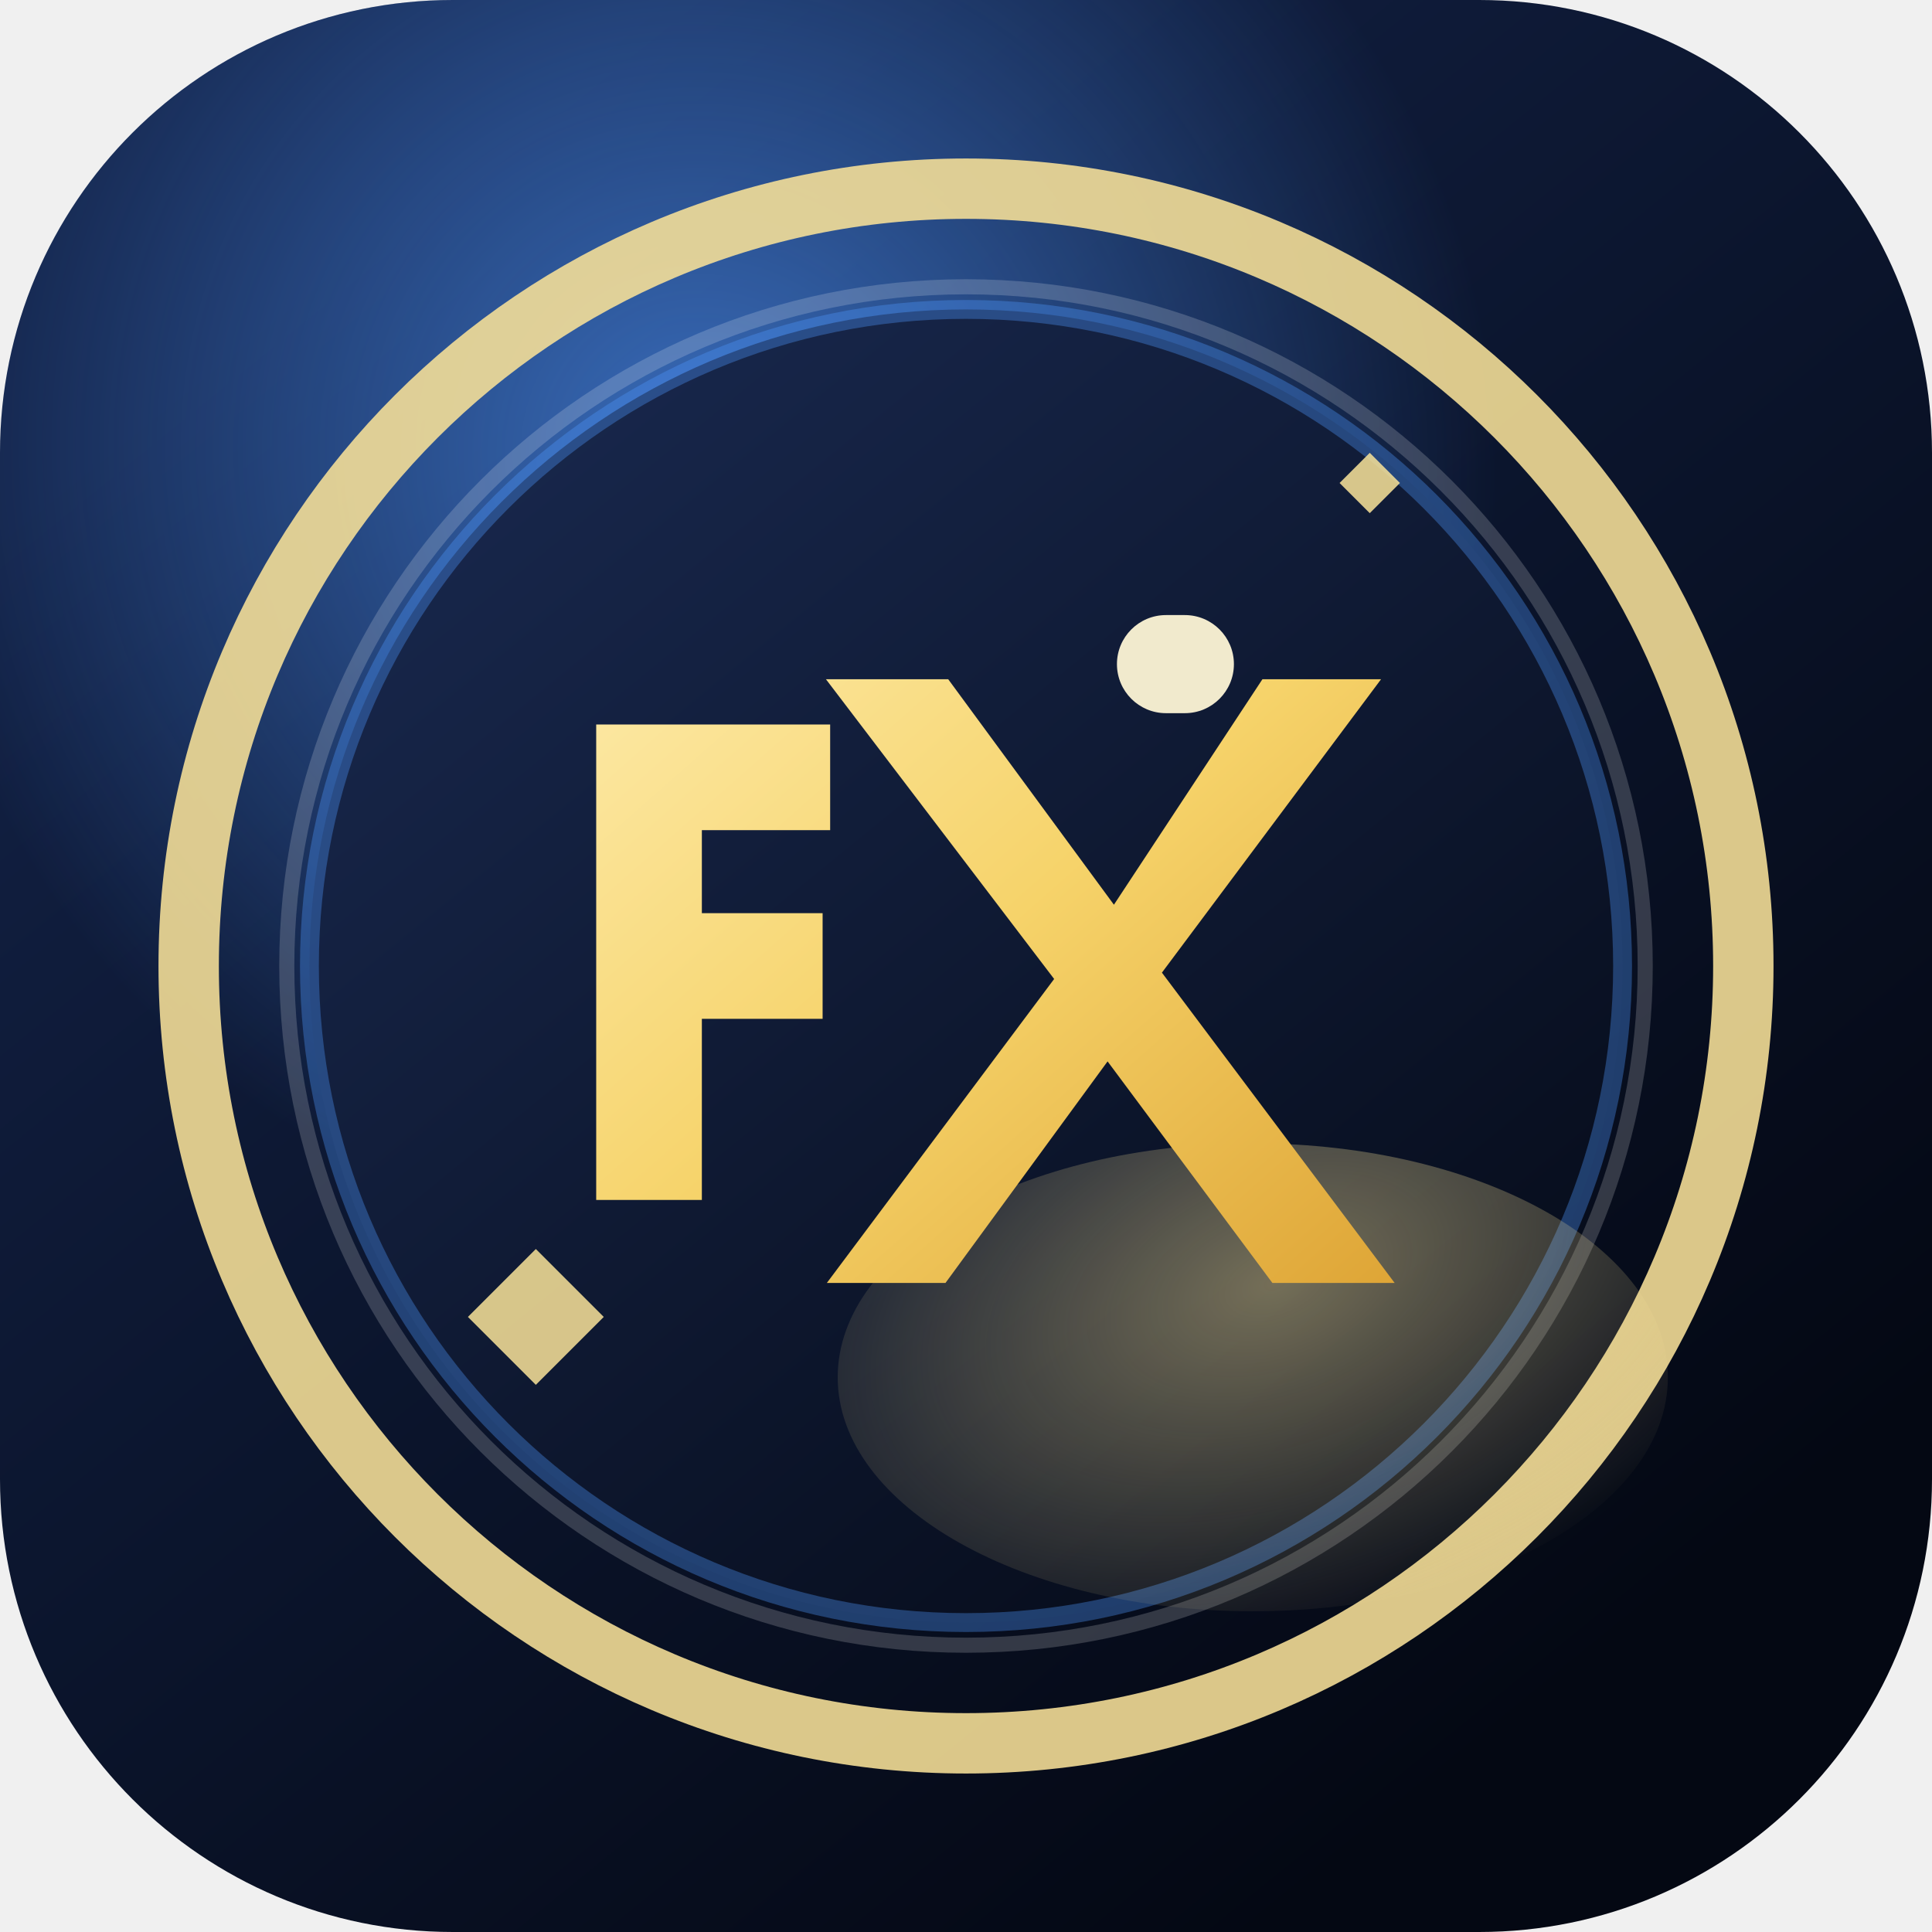
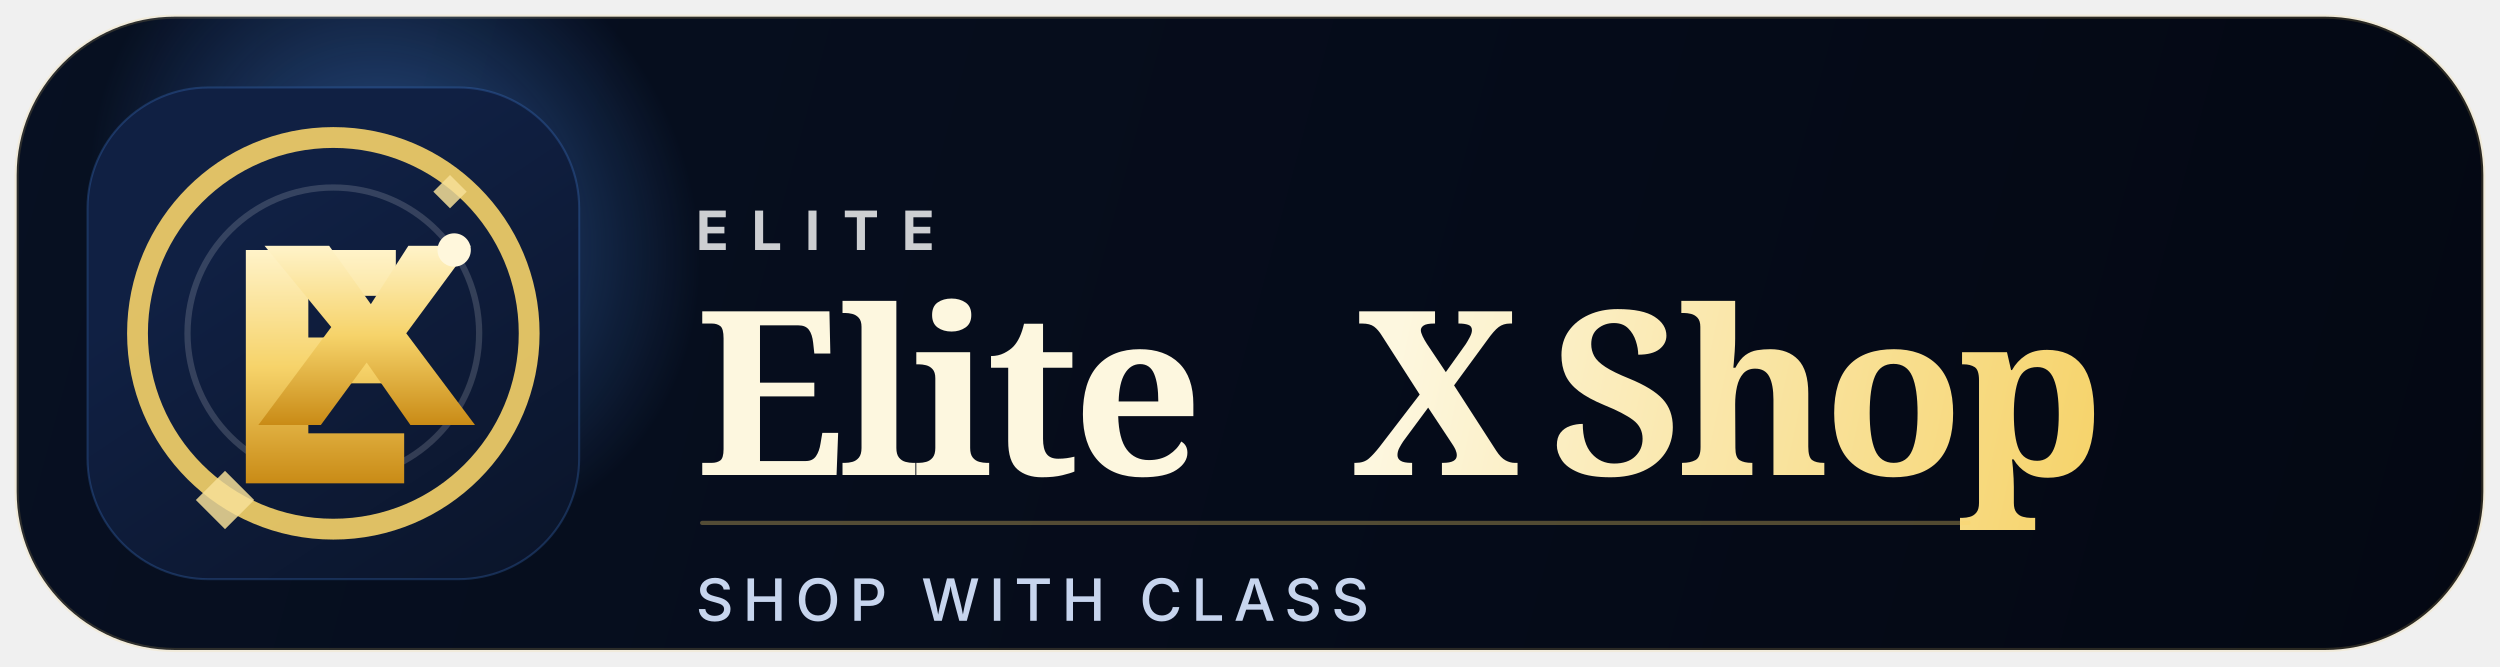
- <svg xmlns="http://www.w3.org/2000/svg" width="512" height="512" viewBox="0 0 512 512" fill="none">
+ <svg xmlns="http://www.w3.org/2000/svg" width="1200" height="320" viewBox="0 0 1200 320" fill="none">
  <defs>
-     <linearGradient id="bg" x1="96" y1="60" x2="412" y2="450" gradientUnits="userSpaceOnUse">
-       <stop stop-color="#122145" />
+     <linearGradient id="bg" x1="0" y1="0" x2="1200" y2="320" gradientUnits="userSpaceOnUse">
+       <stop stop-color="#071022" />
      <stop offset="1" stop-color="#040813" />
    </linearGradient>
-     <radialGradient id="glow" cx="0" cy="0" r="1" gradientUnits="userSpaceOnUse" gradientTransform="translate(186 120) rotate(54) scale(215 208)">
-       <stop stop-color="#4F97FF" stop-opacity="0.65" />
+     <linearGradient id="panel" x1="120" y1="40" x2="280" y2="280" gradientUnits="userSpaceOnUse">
+       <stop stop-color="#102043" />
+       <stop offset="1" stop-color="#091122" />
+     </linearGradient>
+     <radialGradient id="glow" cx="0" cy="0" r="1" gradientUnits="userSpaceOnUse" gradientTransform="translate(190 106) rotate(56) scale(160 140)">
+       <stop stop-color="#4F97FF" stop-opacity="0.5" />
      <stop offset="1" stop-color="#4F97FF" stop-opacity="0" />
    </radialGradient>
-     <radialGradient id="amberGlow" cx="0" cy="0" r="1" gradientUnits="userSpaceOnUse" gradientTransform="translate(338 340) rotate(-20) scale(160 96)">
-       <stop stop-color="#F7E198" stop-opacity="0.45" />
-       <stop offset="1" stop-color="#F7E198" stop-opacity="0" />
-     </radialGradient>
-     <linearGradient id="gold" x1="140" y1="124" x2="380" y2="396" gradientUnits="userSpaceOnUse">
-       <stop stop-color="#FFF2BE" />
-       <stop offset="0.48" stop-color="#F6D36A" />
-       <stop offset="1" stop-color="#D69524" />
+     <linearGradient id="gold" x1="0" y1="0" x2="0" y2="1">
+       <stop stop-color="#FFF3C9" />
+       <stop offset="0.5" stop-color="#F6D36A" />
+       <stop offset="1" stop-color="#C98B16" />
    </linearGradient>
-     <linearGradient id="panel" x1="146" y1="118" x2="366" y2="388" gradientUnits="userSpaceOnUse">
-       <stop stop-color="#17264A" />
-       <stop offset="1" stop-color="#070D1C" />
+     <linearGradient id="text" x1="340" y1="80" x2="1140" y2="250" gradientUnits="userSpaceOnUse">
+       <stop stop-color="#FDF7DF" />
+       <stop offset="0.42" stop-color="#F6D36A" />
+       <stop offset="1" stop-color="#FFEFC0" />
    </linearGradient>
  </defs>
-   <rect width="512" height="512" rx="120" fill="url(#bg)" />
-   <rect width="512" height="512" rx="120" fill="url(#glow)" />
-   <circle cx="256" cy="256" r="206" fill="none" stroke="#F7E198" stroke-opacity="0.88" stroke-width="16" />
-   <circle cx="256" cy="256" r="180" fill="none" stroke="#FFFFFF" stroke-opacity="0.18" stroke-width="4" />
-   <circle cx="256" cy="256" r="174" fill="url(#panel)" stroke="#4F97FF" stroke-opacity="0.35" stroke-width="5" />
-   <ellipse cx="332" cy="365" rx="110" ry="62" fill="url(#amberGlow)" />
-   <path d="M158 192H220V220H186V242H218V270H186V318H158V192Z" fill="url(#gold)" />
-   <path d="M334.56 180H366L307.92 257.76L369.6 340H337.2L293.52 281.28L250.56 340H219.12L279.36 259.44L218.88 180H251.28L295.2 239.76L334.56 180Z" fill="url(#gold)" />
-   <path d="M296 176C296 168.82 301.82 163 309 163H314C321.18 163 327 168.82 327 176C327 183.18 321.18 189 314 189H309C301.82 189 296 183.18 296 176Z" fill="#FFF6D7" fill-opacity="0.94" />
-   <path d="M124 349L142 331L160 349L142 367L124 349Z" fill="#F7E198" fill-opacity="0.86" />
-   <path d="M355 128L363 120L371 128L363 136L355 128Z" fill="#F7E198" fill-opacity="0.86" />
+   <rect x="8" y="8" width="1184" height="304" rx="76" fill="url(#bg)" stroke="#F6D36A" stroke-opacity="0.16" stroke-width="2" />
+   <rect x="8" y="8" width="1184" height="304" rx="76" fill="url(#glow)" />
+   <g transform="translate(42 42)">
+     <rect width="236" height="236" rx="58" fill="url(#panel)" stroke="#4F97FF" stroke-opacity="0.22" />
+     <circle cx="118" cy="118" r="94" fill="none" stroke="#F6D36A" stroke-width="10" stroke-opacity="0.9" />
+     <circle cx="118" cy="118" r="70" fill="none" stroke="#FFFFFF" stroke-opacity="0.16" stroke-width="3" />
+     <path d="M76 78H148V100H106V120H144V142H106V166H152V190H76V78Z" fill="url(#gold)" />
+     <path d="M154 76H184L153 118L186 162H155L134 132L112 162H82L117 115L85 76H116L136 104L154 76Z" fill="url(#gold)" />
+     <circle cx="176" cy="78" r="8" fill="#FFF7DC" />
+     <path d="M52 198L66 184L80 198L66 212L52 198Z" fill="#F7E198" fill-opacity="0.84" />
+     <path d="M166 50L174 42L182 50L174 58L166 50Z" fill="#F7E198" fill-opacity="0.84" />
+   </g>
+   <g transform="translate(334 68)">
+     <text x="0" y="52" fill="#FFFFFF" fill-opacity="0.8" font-family="Inter, Arial, sans-serif" font-size="26" font-weight="700" letter-spacing="0.42em">ELITE</text>
+     <text x="0" y="160" fill="url(#text)" font-family="Playfair Display, Georgia, serif" font-size="110" font-weight="800" letter-spacing="-0.03em">Elite</text>
+     <text x="315" y="160" fill="url(#text)" font-family="Playfair Display, Georgia, serif" font-size="110" font-weight="900" letter-spacing="-0.06em">X</text>
+     <text x="410" y="160" fill="url(#text)" font-family="Playfair Display, Georgia, serif" font-size="110" font-weight="800" letter-spacing="-0.03em">Shop</text>
+     <rect x="2" y="182" width="610" height="2" rx="1" fill="#F6D36A" fill-opacity="0.32" />
+     <text x="0" y="230" fill="#C7D5EE" font-family="Inter, Arial, sans-serif" font-size="28" font-weight="500" letter-spacing="0.16em">SHOP WITH CLASS</text>
+   </g>
</svg>
